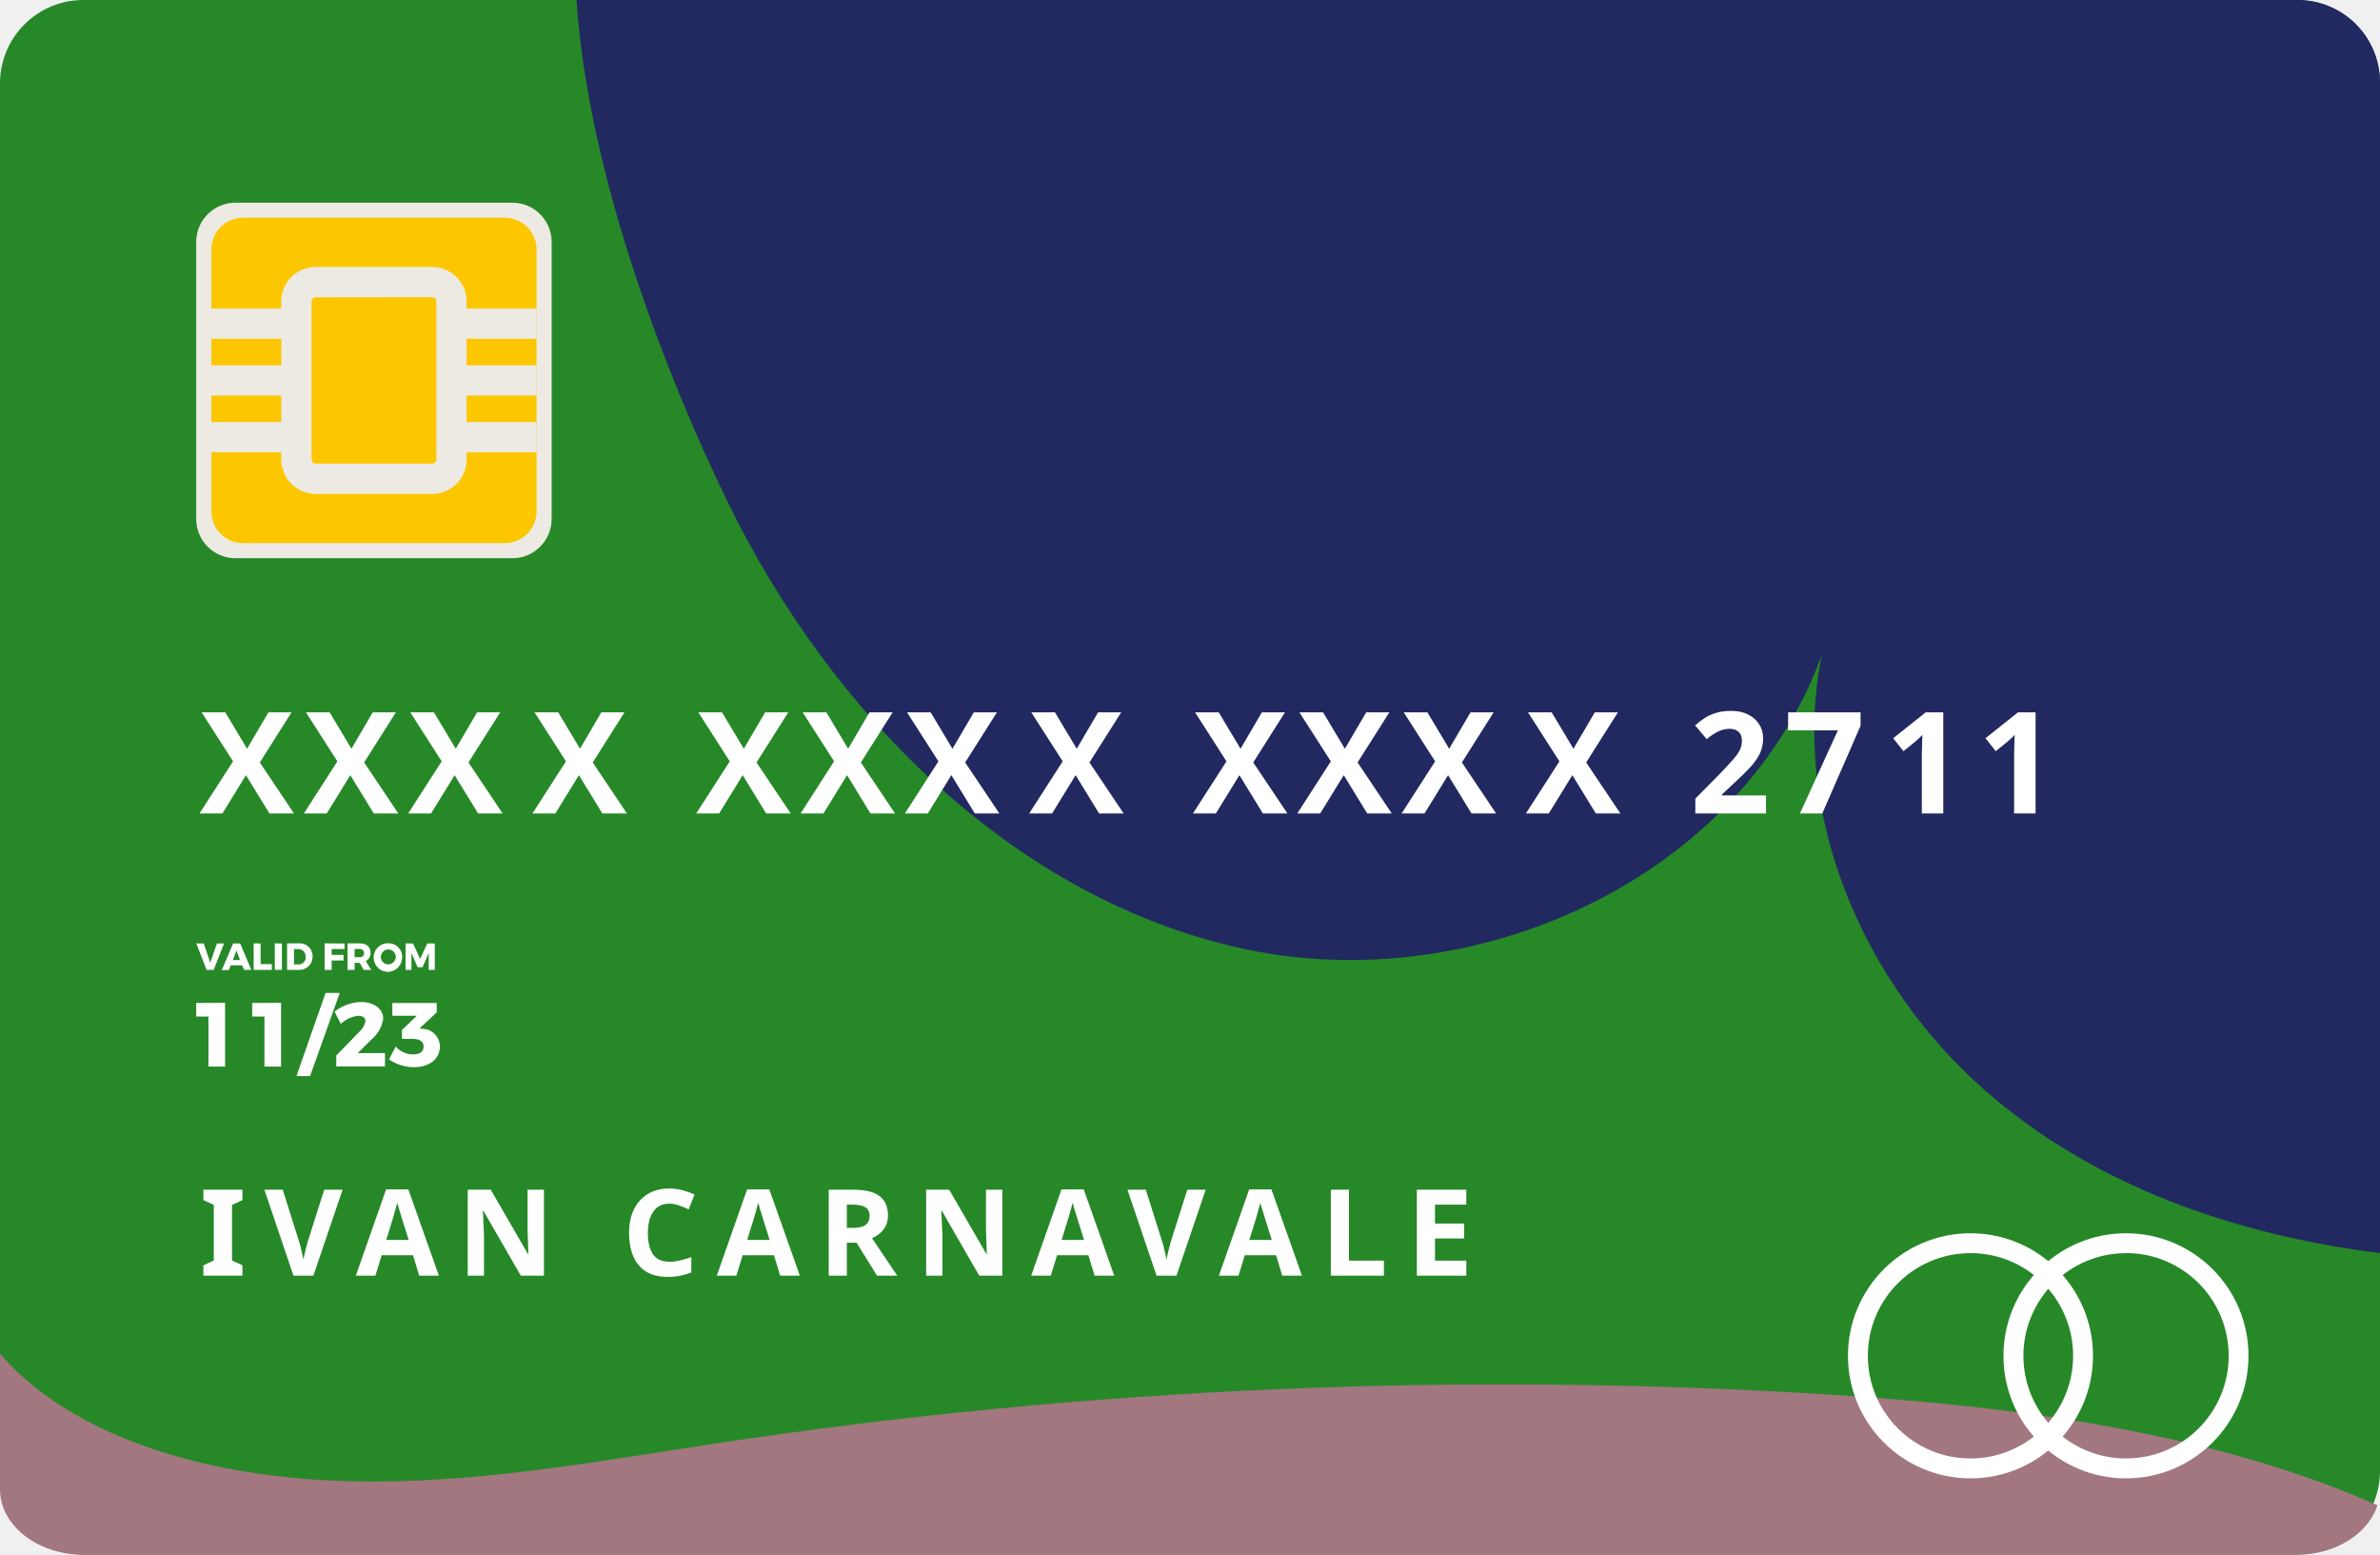
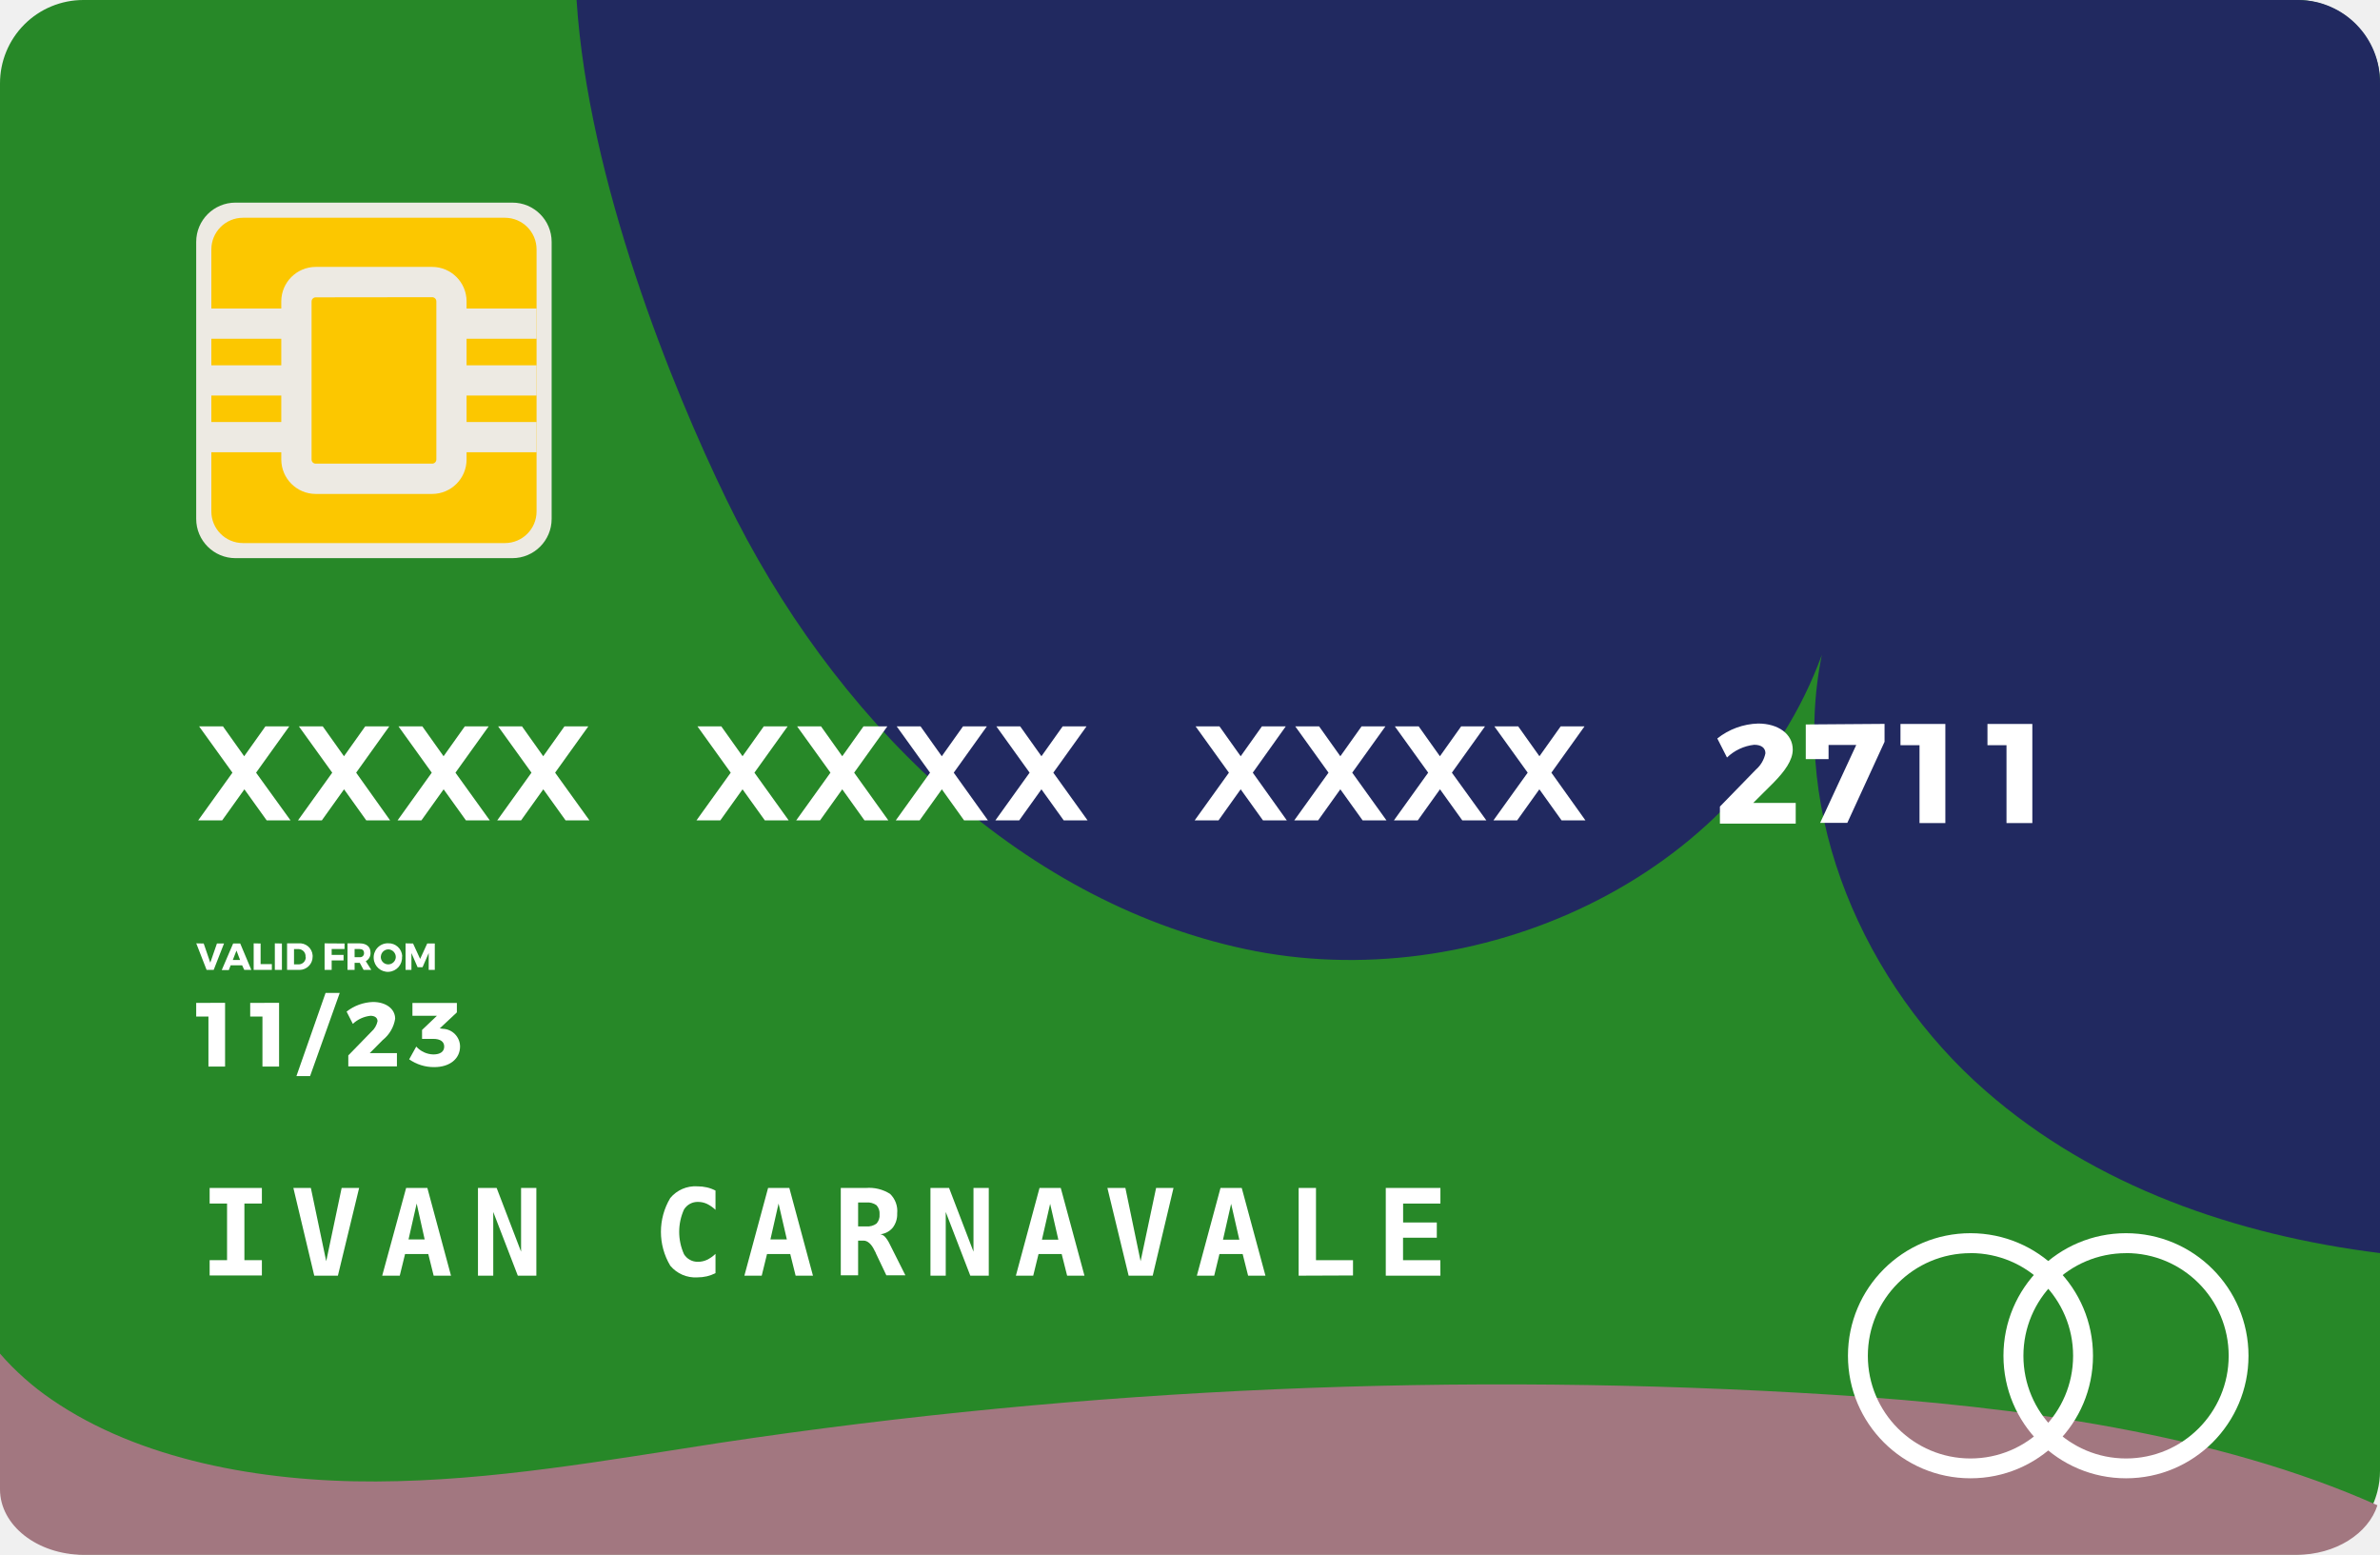
<svg xmlns="http://www.w3.org/2000/svg" id="Capa_1" data-name="Capa 1" viewBox="0 0 336.26 219.59">
  <defs>
-     <style>.cls-1{fill:#278828;}.cls-2{fill:#212960;}.cls-3{fill:#a27780;}.cls-4{fill:#edeae3;}.cls-5{fill:#fcc700;}.cls-6,.cls-8,.cls-9{fill:#fff;}.cls-7,.cls-8{isolation:isolate;}.cls-8{font-size:17px;font-family:Menlo-Bold, Menlo;letter-spacing:0.15em;}.cls-8,.cls-9{font-weight:700;}.cls-9{font-size:20px;font-family:Montserrat-Bold, Montserrat;letter-spacing:0.07em;}.cls-10{letter-spacing:0.08em;}.cls-11{letter-spacing:0.07em;}.cls-12{letter-spacing:0.08em;}.cls-13{letter-spacing:0.08em;}.cls-14{letter-spacing:0.09em;}</style>
+     <style>.cls-1{fill:#278828;}.cls-2{fill:#212960;}.cls-3{fill:#a27780;}.cls-4{fill:#edeae3;}.cls-5{fill:#fcc700;}.cls-6{fill:#fff;}.cls-7{isolation:isolate;}</style>
  </defs>
-   <path id="Trazado_1312-2" data-name="Trazado 1312-2" class="cls-1" d="M336.26,11.78v196a11.52,11.52,0,0,1-.36,2.87,11.81,11.81,0,0,1-11.43,8.92H11.78A11.79,11.79,0,0,1,0,207.8H0v-196A11.78,11.78,0,0,1,11.77,0h312.7a11.79,11.79,0,0,1,11.79,11.77Z" />
-   <path id="Trazado_1313-2" data-name="Trazado 1313-2" class="cls-2" d="M336.26,11.78V177C316,174.48,296,167.61,280.55,154.1c-17.13-14.94-27.73-39-23.15-61.6-11.59,31.84-49.19,48.46-81.5,41.56s-58.46-33-73.24-63.46C94.84,54.51,83.12,25.49,81.46,0H324.82A11.62,11.62,0,0,1,336.26,11.78Z" />
-   <path id="Trazado_1314-2" data-name="Trazado 1314-2" class="cls-3" d="M335.9,212.62c-1.28,4-5.92,7-11.43,7H11.78C5.27,219.59,0,215.46,0,210.37V191.2a38.51,38.51,0,0,0,7.29,6.49c12.34,8.47,29.42,11.64,45.84,11.58s32.55-3.05,48.66-5.48A743.69,743.69,0,0,1,258.72,197C285.2,198.66,313.31,202.54,335.9,212.62Z" />
+   <path id="Trazado_1312-2" data-name="Trazado 1312-2" class="cls-1" d="M336.26,11.77v196a11.58,11.58,0,0,1-.36,2.87,11.79,11.79,0,0,1-11.43,8.91H11.78A11.77,11.77,0,0,1,0,207.8H0v-196A11.77,11.77,0,0,1,11.77,0h312.7a11.78,11.78,0,0,1,11.79,11.77Z" />
+   <path id="Trazado_1313-2" data-name="Trazado 1313-2" class="cls-2" d="M336.26,11.77V177C316,174.48,296,167.61,280.55,154.1c-17.13-14.94-27.73-39-23.15-61.61-11.59,31.85-49.19,48.47-81.5,41.56s-58.46-33-73.24-63.45C94.84,54.51,83.12,25.48,81.46,0H324.82A11.61,11.61,0,0,1,336.26,11.77Z" />
+   <path id="Trazado_1314-2" data-name="Trazado 1314-2" class="cls-3" d="M335.9,212.62c-1.28,4-5.92,7-11.43,7H11.78C5.27,219.59,0,215.46,0,210.37V191.2a38.11,38.11,0,0,0,7.29,6.48c12.34,8.48,29.42,11.65,45.84,11.58s32.55-3,48.66-5.47A743.69,743.69,0,0,1,258.72,197C285.2,198.65,313.31,202.54,335.9,212.62Z" />
  <g id="Grupo_108" data-name="Grupo 108">
    <g id="Grupo_96" data-name="Grupo 96">
-       <rect id="Rectángulo_2321" data-name="Rectángulo 2321" class="cls-4" x="27.72" y="28.63" width="50.22" height="50.22" rx="5.55" />
+       <rect id="Rectángulo_2321" data-name="Rectángulo 2321" class="cls-4" x="27.72" y="28.62" width="50.22" height="50.22" rx="5.55" />
    </g>
    <g id="Grupo_107" data-name="Grupo 107">
      <g id="Grupo_97" data-name="Grupo 97">
        <rect id="Rectángulo_2322" data-name="Rectángulo 2322" class="cls-5" x="29.86" y="30.76" width="45.95" height="45.95" rx="4.47" />
      </g>
      <g id="Grupo_98" data-name="Grupo 98">
-         <path id="Trazado_1315" data-name="Trazado 1315" class="cls-4" d="M61.06,69.77H44.61a4.87,4.87,0,0,1-4.87-4.86V42.57a4.87,4.87,0,0,1,4.87-4.86H61.06a4.86,4.86,0,0,1,4.86,4.86V64.9A4.86,4.86,0,0,1,61.06,69.77ZM44.6,42a.58.58,0,0,0-.58.58V64.91a.58.58,0,0,0,.58.58H61.06a.59.59,0,0,0,.59-.58V42.57a.59.59,0,0,0-.59-.59Z" />
+         <path id="Trazado_1315" data-name="Trazado 1315" class="cls-4" d="M61.06,69.77H44.61a4.88,4.88,0,0,1-4.87-4.87V42.57a4.88,4.88,0,0,1,4.87-4.87H61.06a4.87,4.87,0,0,1,4.86,4.87V64.9A4.87,4.87,0,0,1,61.06,69.77ZM44.6,42a.59.59,0,0,0-.58.59V64.9a.58.58,0,0,0,.58.59H61.06a.59.59,0,0,0,.59-.59V42.57a.59.59,0,0,0-.59-.59Z" />
      </g>
      <g id="Grupo_102" data-name="Grupo 102">
        <g id="Grupo_99" data-name="Grupo 99">
-           <rect id="Rectángulo_2323" data-name="Rectángulo 2323" class="cls-4" x="29.86" y="43.59" width="12.02" height="4.27" />
+           <rect id="Rectángulo_2323" data-name="Rectángulo 2323" class="cls-4" x="29.86" y="43.58" width="12.02" height="4.27" />
        </g>
        <g id="Grupo_100" data-name="Grupo 100">
          <rect id="Rectángulo_2324" data-name="Rectángulo 2324" class="cls-4" x="29.86" y="51.6" width="12.02" height="4.27" />
        </g>
        <g id="Grupo_101" data-name="Grupo 101">
          <rect id="Rectángulo_2325" data-name="Rectángulo 2325" class="cls-4" x="29.86" y="59.61" width="12.02" height="4.27" />
        </g>
      </g>
      <g id="Grupo_106" data-name="Grupo 106">
        <g id="Grupo_103" data-name="Grupo 103">
-           <rect id="Rectángulo_2326" data-name="Rectángulo 2326" class="cls-4" x="63.79" y="43.59" width="12.02" height="4.27" />
+           <rect id="Rectángulo_2326" data-name="Rectángulo 2326" class="cls-4" x="63.79" y="43.58" width="12.02" height="4.27" />
        </g>
        <g id="Grupo_104" data-name="Grupo 104">
          <rect id="Rectángulo_2327" data-name="Rectángulo 2327" class="cls-4" x="63.79" y="51.6" width="12.02" height="4.27" />
        </g>
        <g id="Grupo_105" data-name="Grupo 105">
          <rect id="Rectángulo_2328" data-name="Rectángulo 2328" class="cls-4" x="63.79" y="59.61" width="12.02" height="4.27" />
        </g>
      </g>
    </g>
  </g>
+   <path id="Trazado_1328" data-name="Trazado 1328" class="cls-6" d="M249.43,106.4c0-.76-.58-1.2-1.59-1.2A6.57,6.57,0,0,0,244,107l-1.37-2.69a9.72,9.72,0,0,1,5.77-2.11c2.83,0,4.89,1.47,4.89,3.68,0,1.52-1.16,3.09-2.71,4.67l-2.87,2.86h6v2.93H243l0-2.41,5.08-5.22A4.17,4.17,0,0,0,249.43,106.4Z" />
+   <path id="Trazado_1329" data-name="Trazado 1329" class="cls-6" d="M266.26,102.25v2.53L261,116.23h-3.84l5.1-11h-3.91v2h-3.22v-4.9Z" />
+   <path id="Trazado_1330" data-name="Trazado 1330" class="cls-6" d="M274.85,102.26v14H271.2v-11h-2.69v-3Z" />
+   <path id="Trazado_1331" data-name="Trazado 1331" class="cls-6" d="M287.14,102.26v14h-3.65v-11H280.8v-3Z" />
  <g id="Grupo_112" data-name="Grupo 112">
    <g id="Grupo_110" data-name="Grupo 110">
-       <path id="Trazado_1332" data-name="Trazado 1332" class="cls-6" d="M31.8,141.65v9H29.45v-7.06H27.72v-1.92Z" />
-       <path id="Trazado_1333" data-name="Trazado 1333" class="cls-6" d="M39.71,141.65v9H37.36v-7.06H35.63v-1.92Z" />
+       <path id="Trazado_1332" data-name="Trazado 1332" class="cls-6" d="M31.8,141.65v9H29.45v-7.06H27.72v-1.93Z" />
+       <path id="Trazado_1333" data-name="Trazado 1333" class="cls-6" d="M39.43,141.65v9H37.08v-7.06H35.35v-1.93Z" />
      <path id="Trazado_1334" data-name="Trazado 1334" class="cls-6" d="M48,140.25,43.81,152H41.88L46,140.25Z" />
-       <path id="Trazado_1335" data-name="Trazado 1335" class="cls-6" d="M51.64,144.25c0-.48-.38-.77-1-.77a4.31,4.31,0,0,0-2.49,1.14l-.88-1.73A6.35,6.35,0,0,1,51,141.53c1.82,0,3.14.95,3.14,2.38a4.81,4.81,0,0,1-1.75,3l-1.84,1.84h3.84v1.89H47.51v-1.55l3.27-3.36A2.77,2.77,0,0,0,51.64,144.25Z" />
-       <path id="Trazado_1336" data-name="Trazado 1336" class="cls-6" d="M62.15,147.8c0,1.73-1.42,2.94-3.65,2.94a6.13,6.13,0,0,1-3.54-1.1l.95-1.81a3.3,3.3,0,0,0,2.41,1.11c1,0,1.53-.41,1.53-1.11s-.55-1.09-1.55-1.09H56.79v-1.26l2.1-2H55.43v-1.8H61.7V143l-2.42,2.26.45.06A2.52,2.52,0,0,1,62.15,147.8Z" />
+       <path id="Trazado_1335" data-name="Trazado 1335" class="cls-6" d="M53.34,144.25c0-.49-.38-.77-1-.77a4.34,4.34,0,0,0-2.49,1.14l-.88-1.73a6.37,6.37,0,0,1,3.72-1.36c1.82,0,3.14.95,3.14,2.37a4.81,4.81,0,0,1-1.75,3l-1.84,1.85h3.84v1.88H49.21v-1.55l3.27-3.36A2.68,2.68,0,0,0,53.34,144.25Z" />
+       <path id="Trazado_1336" data-name="Trazado 1336" class="cls-6" d="M65,147.8c0,1.73-1.42,2.93-3.65,2.93a6.08,6.08,0,0,1-3.54-1.1l1-1.8a3.37,3.37,0,0,0,2.41,1.11c1,0,1.54-.41,1.54-1.11s-.55-1.09-1.55-1.09H59.63v-1.26l2.1-2H58.27l0-1.81h6.28V143l-2.42,2.26.45.06A2.52,2.52,0,0,1,65,147.8Z" />
    </g>
    <g id="Grupo_111" data-name="Grupo 111">
      <path id="Trazado_1337" data-name="Trazado 1337" class="cls-6" d="M28.78,133.27l.93,2.71.94-2.71h1L30.19,137h-1l-1.46-3.75Z" />
-       <path id="Trazado_1338" data-name="Trazado 1338" class="cls-6" d="M34.21,136.35H32.59l-.26.67h-1l1.61-3.75h1L35.51,137h-1Zm-.29-.74-.51-1.34-.52,1.34Z" />
+       <path id="Trazado_1338" data-name="Trazado 1338" class="cls-6" d="M34.21,136.35H32.59l-.26.67h-1l1.61-3.75h1L35.51,137h-1Zm-.29-.75-.51-1.33-.52,1.33Z" />
      <path id="Trazado_1339" data-name="Trazado 1339" class="cls-6" d="M36.82,133.27v2.91h1.59V137H35.84v-3.75Z" />
      <path id="Trazado_1340" data-name="Trazado 1340" class="cls-6" d="M39.83,133.27V137h-1v-3.75Z" />
-       <path id="Trazado_1341" data-name="Trazado 1341" class="cls-6" d="M44.17,135.14A1.87,1.87,0,0,1,42.34,137H40.56v-3.75h1.61a1.83,1.83,0,0,1,2,1.68A1.21,1.21,0,0,1,44.17,135.14Zm-1,0a1,1,0,0,0-.93-1.08h-.7v2.17h.66a1,1,0,0,0,1-1Z" />
-       <path id="Trazado_1342" data-name="Trazado 1342" class="cls-6" d="M48.68,133.27v.78H46.86v.83h1.68v.79H46.86V137h-1v-3.75Z" />
-       <path id="Trazado_1343" data-name="Trazado 1343" class="cls-6" d="M51.37,137l-.54-1H50.1v1h-1v-3.75h1.69c1,0,1.56.48,1.56,1.32a1.27,1.27,0,0,1-.67,1.2l.78,1.23ZM50.1,135.2h.71a.54.54,0,0,0,.62-.46.49.49,0,0,0,0-.12c0-.37-.23-.57-.63-.57H50.1Z" />
-       <path id="Trazado_1344" data-name="Trazado 1344" class="cls-6" d="M56.8,135.14a2,2,0,1,1-4,.26,2,2,0,0,1,1.9-2.16h.13a1.92,1.92,0,0,1,2,1.83Zm-3,0a1.07,1.07,0,0,0,1,1.08,1.09,1.09,0,0,0,1.12-1,1.07,1.07,0,0,0-1-1.11,1.06,1.06,0,0,0-1.11,1Z" />
-       <path id="Trazado_1345" data-name="Trazado 1345" class="cls-6" d="M58.36,133.27l1,2.19,1-2.19h1.07V137h-.86v-2.38l-.87,2H59l-.87-2V137H57.3v-3.75Z" />
+       <path id="Trazado_1341" data-name="Trazado 1341" class="cls-6" d="M44.17,135.14A1.86,1.86,0,0,1,42.34,137H40.56v-3.75h1.61a1.83,1.83,0,0,1,2,1.68A1.15,1.15,0,0,1,44.17,135.14Zm-1,0a1,1,0,0,0-.93-1.08h-.7v2.16h.66a1,1,0,0,0,1-1Z" />
+       <path id="Trazado_1342" data-name="Trazado 1342" class="cls-6" d="M48.68,133.27v.78H46.86v.83h1.68v.78H46.86V137h-1v-3.75Z" />
+       <path id="Trazado_1343" data-name="Trazado 1343" class="cls-6" d="M51.37,137l-.54-1H50.1v1h-1v-3.75h1.69c1,0,1.56.48,1.56,1.31a1.28,1.28,0,0,1-.67,1.21l.78,1.23ZM50.1,135.2h.71a.55.55,0,0,0,.62-.47.49.49,0,0,0,0-.12c0-.37-.23-.56-.63-.56H50.1Z" />
+       <path id="Trazado_1344" data-name="Trazado 1344" class="cls-6" d="M56.8,135.14a2,2,0,0,1-4,.26,2,2,0,0,1,1.9-2.16h.13a1.92,1.92,0,0,1,2,1.82Zm-3,0a1.05,1.05,0,0,0,1,1.08,1.07,1.07,0,0,0,1.12-1,1.09,1.09,0,0,0-1-1.12,1.07,1.07,0,0,0-1.11,1Z" />
+       <path id="Trazado_1345" data-name="Trazado 1345" class="cls-6" d="M58.36,133.27l1,2.18,1-2.18h1.07V137h-.86v-2.38l-.87,2H59l-.87-2V137H57.3v-3.75Z" />
    </g>
  </g>
  <g id="Grupo_115" data-name="Grupo 115">
    <g id="Grupo_113" data-name="Grupo 113">
-       <path id="Trazado_1346" data-name="Trazado 1346" class="cls-6" d="M278.4,208.82a17.31,17.31,0,1,1,17.31-17.31A17.31,17.31,0,0,1,278.4,208.82Zm0-31.81a14.5,14.5,0,1,0,14.5,14.5A14.5,14.5,0,0,0,278.4,177Z" />
+       <path id="Trazado_1346" data-name="Trazado 1346" class="cls-6" d="M278.4,208.81a17.31,17.31,0,1,1,17.31-17.3A17.3,17.3,0,0,1,278.4,208.81Zm0-31.8a14.5,14.5,0,1,0,14.5,14.5A14.5,14.5,0,0,0,278.4,177Z" />
    </g>
    <g id="Grupo_114" data-name="Grupo 114">
-       <path id="Trazado_1347" data-name="Trazado 1347" class="cls-6" d="M300.38,208.82a17.31,17.31,0,1,1,17.3-17.31A17.31,17.31,0,0,1,300.38,208.82Zm0-31.81a14.5,14.5,0,1,0,14.5,14.5A14.5,14.5,0,0,0,300.38,177Z" />
+       <path id="Trazado_1347" data-name="Trazado 1347" class="cls-6" d="M300.38,208.81a17.31,17.31,0,1,1,17.3-17.3A17.3,17.3,0,0,1,300.38,208.81Zm0-31.8a14.5,14.5,0,1,0,14.5,14.5A14.5,14.5,0,0,0,300.38,177Z" />
    </g>
  </g>
-   <g id="My_classes" data-name="My classes" class="cls-7">
-     <text class="cls-8" transform="translate(28.19 180.19)">IVAN CARNAVALE</text>
+   <g class="cls-7">
+     <path class="cls-6" d="M29.62,170V167.8H37V170H34.53V178H37v2.16H29.62V178h2.46V170Z" />
+     <path class="cls-6" d="M46.09,178.15l2.18-10.35h2.47l-3,12.39H44.4L41.45,167.8h2.47Z" />
+     <path class="cls-6" d="M57.38,167.8h3l3.34,12.39H61.27l-.76-3.06H57.23l-.75,3.06H54ZM58.87,170l-1.15,5.07H60Z" />
+     <path class="cls-6" d="M67.53,167.8h2.64l3.45,9v-9h2.16v12.39H73.16l-3.47-9v9H67.53Z" />
+     <path class="cls-6" d="M101.09,179.83a5.43,5.43,0,0,1-1.22.45,5.94,5.94,0,0,1-1.35.15,4.6,4.6,0,0,1-3.82-1.65,9.31,9.31,0,0,1,0-9.56,4.6,4.6,0,0,1,3.82-1.65,6,6,0,0,1,1.36.15,5,5,0,0,1,1.21.45v2.72a4.75,4.75,0,0,0-1.22-.85,3,3,0,0,0-1.23-.27,2.26,2.26,0,0,0-2,1.07,7.68,7.68,0,0,0,0,6.32,2.26,2.26,0,0,0,2,1.07,3,3,0,0,0,1.23-.27,4.75,4.75,0,0,0,1.22-.85Z" />
+     <path class="cls-6" d="M108.52,167.8h3l3.34,12.39h-2.45l-.76-3.06h-3.28l-.75,3.06h-2.45ZM110,170l-1.15,5.07h2.32Z" />
+     <path class="cls-6" d="M124.38,174.34a1.21,1.21,0,0,1,.64.34,4.37,4.37,0,0,1,.66,1l2.24,4.46h-2.69l-1.49-3.13c0-.09-.11-.21-.18-.37-.43-.93-1-1.4-1.54-1.4h-.78v4.9h-2.45V167.8h3.54a5.52,5.52,0,0,1,3.43.84,3.37,3.37,0,0,1,1,2.76,3.11,3.11,0,0,1-.62,2A2.64,2.64,0,0,1,124.38,174.34Zm-3.14-4.49v3.38h1.15a2.14,2.14,0,0,0,1.44-.39,1.7,1.7,0,0,0,.44-1.3,1.72,1.72,0,0,0-.43-1.3,2.15,2.15,0,0,0-1.45-.39Z" />
+     <path class="cls-6" d="M131.46,167.8h2.63l3.45,9v-9h2.16v12.39h-2.61l-3.47-9v9h-2.16Z" />
+     <path class="cls-6" d="M146.87,167.8h3l3.35,12.39h-2.45l-.77-3.06h-3.27l-.75,3.06h-2.45Zm1.5,2.24-1.16,5.07h2.32Z" />
+     <path class="cls-6" d="M161.15,178.15l2.19-10.35h2.46l-2.94,12.39h-3.4l-3-12.39H159Z" />
+     <path class="cls-6" d="M172.44,167.8h3l3.35,12.39h-2.45l-.77-3.06h-3.28l-.74,3.06H169.1Zm1.5,2.24-1.15,5.07h2.31Z" />
+     <path class="cls-6" d="M183.48,180.19V167.8h2.45V178h5.23v2.16Z" />
+     <path class="cls-6" d="M203.51,180.19h-7.72V167.8h7.72V170h-5.27v2.68H203v2.15h-4.77V178h5.27Z" />
  </g>
-   <text class="cls-9" transform="translate(28.19 114.9)">XXX<tspan class="cls-10" x="47.04" y="0">X </tspan>
-     <tspan class="cls-11" x="70.18" y="0">XXX</tspan>
-     <tspan class="cls-10" x="117.22" y="0">X </tspan>
-     <tspan class="cls-11" x="140.36" y="0">XXX</tspan>
-     <tspan class="cls-12" x="187.4" y="0">X </tspan>
-     <tspan class="cls-13" x="210.54" y="0">2</tspan>
-     <tspan class="cls-14" x="223.9" y="0">7</tspan>
-     <tspan class="cls-10" x="238.1" y="0">11</tspan>
-   </text>
+   <path class="cls-6" d="M41.05,115.88H37.68l-3.15-4.39-3.14,4.39H28l4.84-6.74-4.71-6.54h3.37l3,4.22,3-4.22h3.37l-4.69,6.54Z" />
+   <path class="cls-6" d="M55.12,115.88H51.75l-3.14-4.39-3.14,4.39H42.1l4.84-6.74-4.71-6.54H45.6l3,4.22,3-4.22H55l-4.68,6.54Z" />
+   <path class="cls-6" d="M69.2,115.88H65.83l-3.15-4.39-3.14,4.39H56.17L61,109.14l-4.7-6.54h3.37l3,4.22,3-4.22h3.37l-4.69,6.54Z" />
+   <path class="cls-6" d="M83.28,115.88H79.91l-3.15-4.39-3.14,4.39H70.25l4.84-6.74-4.71-6.54h3.37l3,4.22,3-4.22h3.37l-4.69,6.54Z" />
+   <path class="cls-6" d="M111.43,115.88h-3.37l-3.15-4.39-3.14,4.39H98.4l4.84-6.74-4.7-6.54h3.37l3,4.22,3-4.22h3.37l-4.69,6.54Z" />
+   <path class="cls-6" d="M125.51,115.88h-3.37L119,111.49l-3.14,4.39h-3.37l4.84-6.74-4.71-6.54H116l3,4.22,3-4.22h3.37l-4.69,6.54Z" />
+   <path class="cls-6" d="M139.58,115.88h-3.37l-3.14-4.39-3.14,4.39h-3.37l4.84-6.74-4.71-6.54h3.37l3,4.22,3-4.22h3.37l-4.68,6.54Z" />
+   <path class="cls-6" d="M153.66,115.88h-3.37l-3.15-4.39L144,115.88h-3.37l4.84-6.74-4.7-6.54h3.37l3,4.22,3-4.22h3.37l-4.69,6.54Z" />
+   <path class="cls-6" d="M181.81,115.88h-3.37l-3.15-4.39-3.13,4.39h-3.37l4.84-6.74-4.71-6.54h3.37l3,4.22,3-4.22h3.37L177,109.14Z" />
+   <path class="cls-6" d="M195.89,115.88h-3.37l-3.15-4.39-3.14,4.39h-3.37l4.84-6.74L183,102.6h3.37l3,4.22,3-4.22h3.37l-4.69,6.54Z" />
+   <path class="cls-6" d="M210,115.88H206.6l-3.15-4.39-3.14,4.39h-3.37l4.84-6.74-4.71-6.54h3.37l3,4.22,3-4.22h3.37l-4.68,6.54Z" />
+   <path class="cls-6" d="M224,115.88h-3.37l-3.14-4.39-3.14,4.39H211l4.84-6.74-4.71-6.54h3.37l3,4.22,3-4.22h3.37l-4.68,6.54Z" />
</svg>
